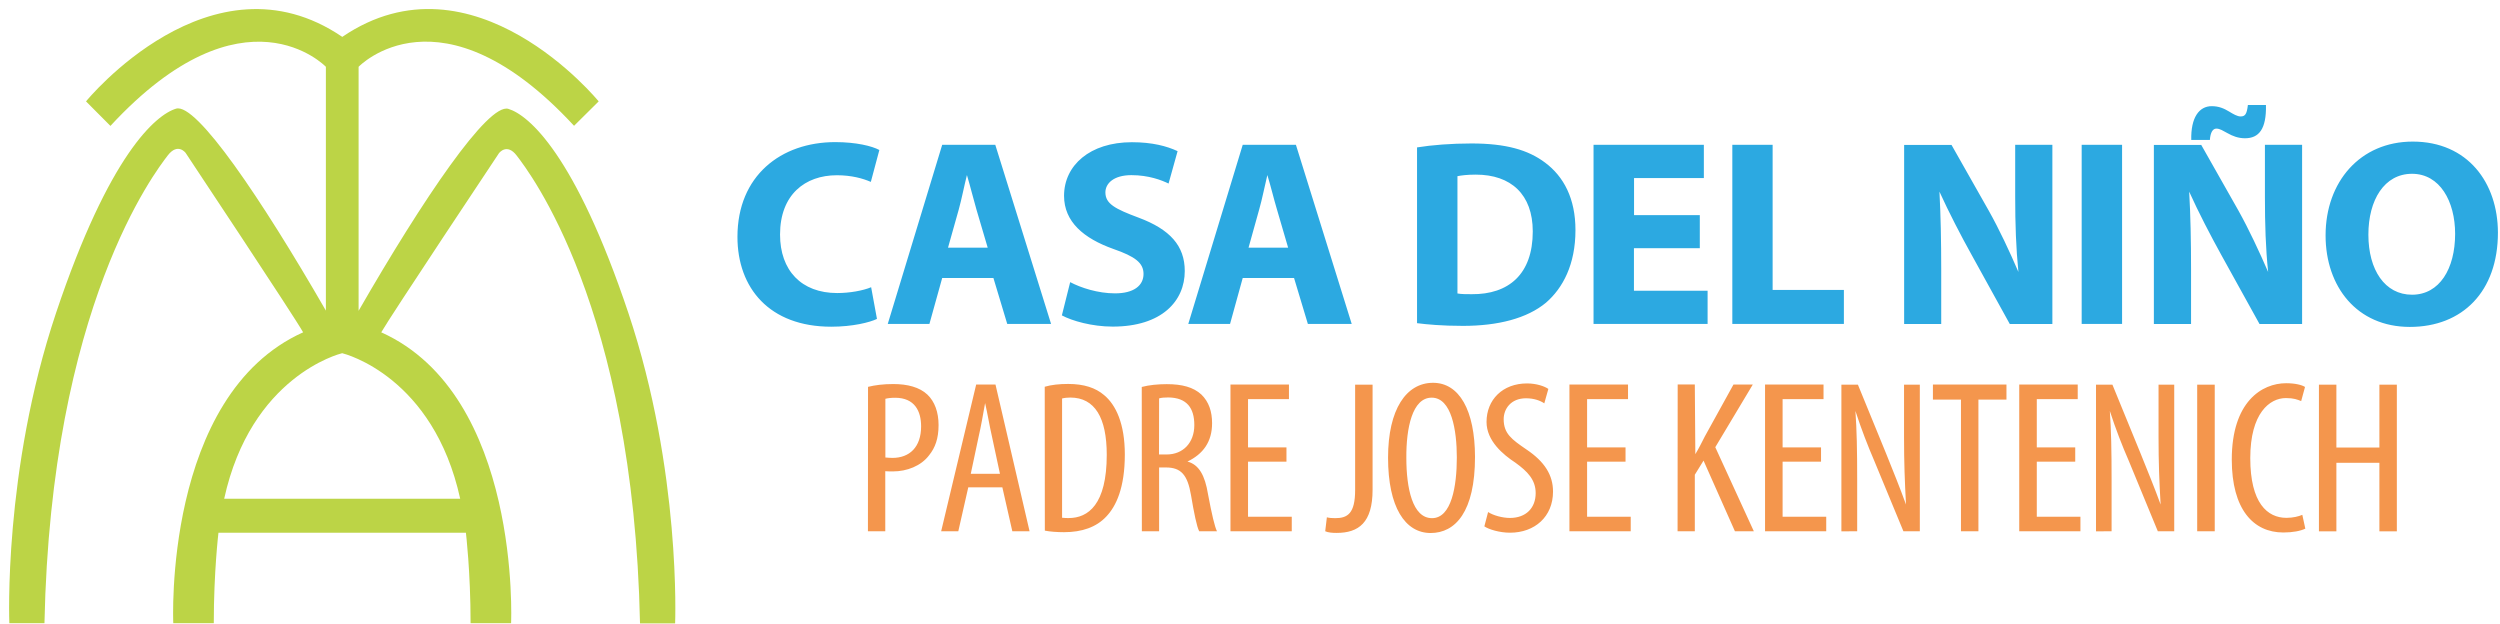
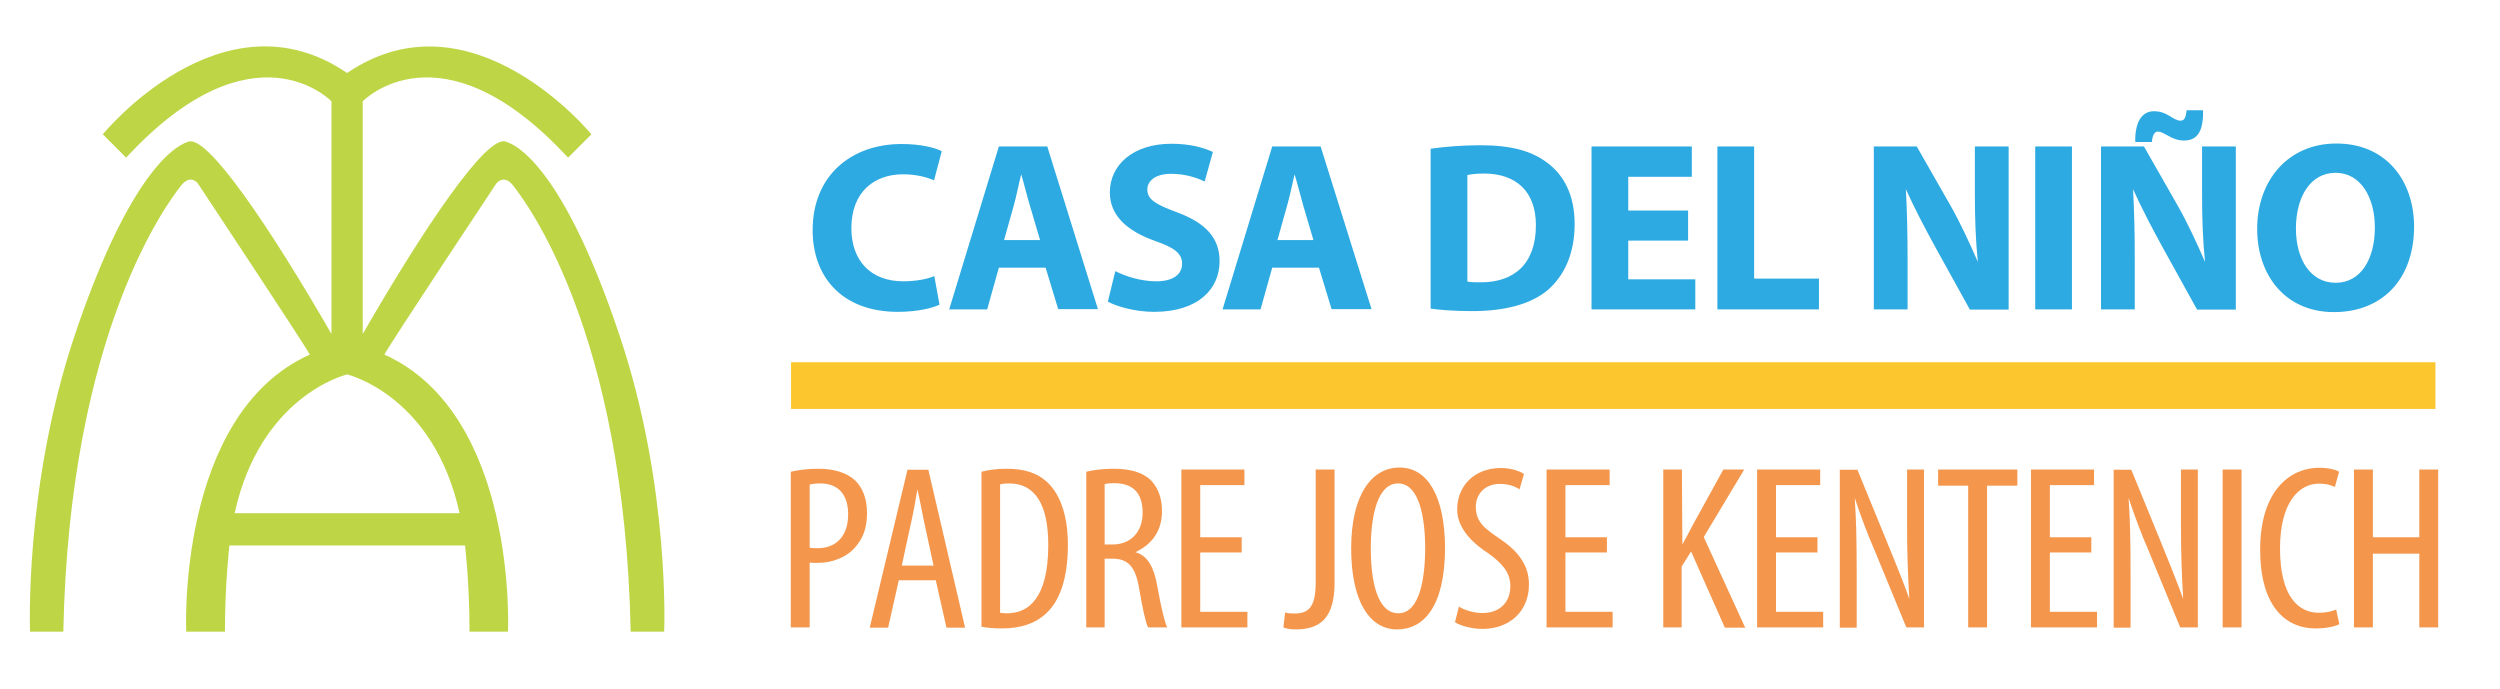
- <svg xmlns="http://www.w3.org/2000/svg" version="1.1" id="Layer_1" x="0px" y="0px" viewBox="0 0 2406.6 600" style="enable-background:new 0 0 2406.6 600;" xml:space="preserve">
+ <svg xmlns="http://www.w3.org/2000/svg" version="1.1" id="Layer_1" x="0px" y="0px" viewBox="0 0 1006.9 277.5" style="enable-background:new 0 0 1006.9 277.5;" xml:space="preserve">
  <style type="text/css">
- 	.st0{fill:#2CA9E1;}
- 	.st1{fill:#BCD446;}
- 	.st2{fill:#F4964D;}
+ 	.st0{fill-rule:evenodd;clip-rule:evenodd;fill:#2DAAE1;}
+ 	.st1{fill-rule:evenodd;clip-rule:evenodd;fill:#FBC62E;}
+ 	.st2{fill:#BED546;}
+ 	.st3{fill-rule:evenodd;clip-rule:evenodd;fill:#F4964C;}
</style>
  <g>
-     <path class="st0" d="M838.6,276.5c-7.9,3.3-20.7,5.6-32.7,5.6c-34.5,0-55-21.8-55-56.3c0-38.4,24.1-57.1,54.7-57.1   c14.2,0,25.1,3.1,32.7,6.4l8.2-30.7c-7-3.8-22.3-7.6-42.5-7.6c-52.2,0-94.1,32.4-94.1,91.2c0,49.2,30.7,86.5,90.3,86.5   c20.7,0,37.2-4.2,44-7.5L838.6,276.5 M956.3,267.6l13.3,44.2h42.2l-53.7-172.4H907l-52.4,172.4h40.1l12.3-44.2H956.3z M912.6,238.4   l10.3-36.6c2.8-10,5.3-23,7.9-33.3c3.1,10.3,6.2,23,9.2,33.3l10.8,36.6L912.6,238.4L912.6,238.4z M1022.2,303.6   c9.8,5.3,29.1,10.8,48.9,10.8c47.3,0,69.4-24.6,69.4-53.5c0-24.3-14.2-40.1-44.5-51.4c-22.5-8.4-31.9-13.3-31.9-24.3   c0-8.7,8.1-16.6,25-16.6c16.6,0,29.1,4.8,35.8,8.1l8.7-31.2c-10.3-4.8-24.3-8.6-44-8.6c-40.4,0-65.3,22.3-65.3,51.6   c0,25,18.9,41,47.6,51.2c20.7,7.2,28.9,13.3,28.9,24c0,11.3-9.5,18.7-27.4,18.7c-16.6,0-33-5.4-43.2-10.8L1022.2,303.6z    M1245.7,267.6l13.3,44.2h42.2l-53.7-172.4h-51.2l-52.4,172.4h40.2l12.2-44.2H1245.7z M1201.9,238.4l10.2-36.6   c2.9-10,5.4-23,7.9-33.3c3.2,10.3,6.2,23,9.3,33.3l10.7,36.6L1201.9,238.4L1201.9,238.4z M1364.1,311.1c9.4,1.2,24.1,2.6,44.2,2.6   c33.8,0,61.7-7.2,79.9-22.3c16.3-14.1,28.4-36.8,28.4-69.9c0-30.4-11.3-51.6-29.3-65c-16.4-12.3-37.9-18.4-70.8-18.4   c-19.5,0-38.2,1.5-52.4,3.8V311.1z M1403,169.6c3.3-0.7,9.2-1.5,17.7-1.5c33.8,0,54.8,19,54.8,54.7c0,41.3-23.3,60.7-58.8,60.4   c-4.6,0-10.3,0-13.7-0.7L1403,169.6L1403,169.6z M1636.4,207.1h-63.4v-35.7h67.2v-32H1534v172.4h109.8v-31.9h-70.9v-41h63.4V207.1z    M1667.5,311.8h107.5v-32.7h-68.6V139.4h-38.8v172.4H1667.5z M1868.7,311.8v-51.9c0-28.1-0.5-52.4-1.7-75.4   c9.2,20.2,20.7,42.4,31,60.9l36.7,66.5h41V139.4h-35.8v50.1c0,26.2,0.8,49.5,3.1,72.3c-8.4-19.5-18.4-41-28.6-59.1l-35.8-63.2   h-45.6v172.4H1868.7z M2003.9,311.8h38.9V139.4h-38.9V311.8z M2109.2,311.8v-51.9c0-28.1-0.5-52.4-1.8-75.4   c9.1,20.2,20.7,42.4,30.9,60.9l36.8,66.5h41V139.4h-35.8v50.1c0,26.2,0.7,49.5,3.1,72.3c-8.5-19.5-18.5-41-28.6-59.1l-35.8-63.2   h-45.6v172.4H2109.2z M2127.3,134.8c0.5-7.4,2.9-11,6.2-11c3.6,0,6.4,2.1,11,4.5c4.6,2.6,10,4.8,16.6,4.8c13.5,0,20.7-8.9,20.2-32   h-17.4c-1,8.7-2.6,11-7,11c-3.2,0-7.1-2.3-11.2-4.8c-4.8-2.9-9.8-5.1-16.6-5.1c-12.2,0-20.2,11-19.7,32.5h18V134.8z M2322.6,136.3   c-50.6,0-83.9,38.7-83.9,90.3c0,49.4,30.2,88.1,81.1,88.1c50.7,0,84.8-34.1,84.8-90.8C2404.5,176,2375.6,136.3,2322.6,136.3z    M2321.9,167.3c26.9,0,41.5,26.6,41.5,57.8c0,33.6-15,58.6-41.5,58.6c-26.1,0-42-23.8-42-57.8   C2279.9,192.4,2295.3,167.3,2321.9,167.3z" />
-     <path class="st1" d="M9,599.9c0,0-6.1-146.4,45-298.8c51.1-152.5,96-190.6,115.5-196.5c19.5-5.9,82,86.5,144.2,194.4V64.3   c0,0-78.7-82.3-207.4,56.9L82.8,97.6c0,0,120.5-147.9,246.7-62.1c126.2-85.9,246.8,62.1,246.8,62.1l-23.7,23.5   C423.9-18.1,345.2,64.3,345.2,64.3v234.9c62.1-107.9,124.7-200.3,144.2-194.4c19.5,5.9,64.4,44,115.5,196.5   c51,152.4,45,298.8,45,298.8h-33.8c-6.3-305.2-107-435-118.6-450.2c-9.6-12.7-17.2-2.4-17.2-2.4S375.1,305.5,367,319.9   c134.9,60.7,125,280,125,280h-39c0-49.7-4.5-87.1-4.5-87.1H210.3c0,0-4.5,37.4-4.5,87.1h-39c0,0-9.9-219.3,125-280   c-8-14.5-113.1-172.7-113.1-172.7s-7.5-10.2-17.2,2.4C149.8,164.9,49.1,294.8,42.8,599.9H9 M329.4,340   c-2.9,0.7-87.8,22.5-113.6,140.1H443C417.2,362.6,332.3,340.7,329.4,340z" />
-     <path class="st2" d="M835.5,511.4h16.7v-57.8c2.4,0.2,4.6,0.2,7.5,0.2c13.2,0,27-5.2,34.8-15.7c5.7-7.1,9-15.9,9-28.9   c0-12.4-3.7-22.6-10.7-29.3c-7.6-7.2-19.3-10.2-32.8-10.2c-9.6,0-17.6,1-24.4,2.7L835.5,511.4 M852.3,383.9c2.2-0.6,5.5-1,9.4-1   c18.9,0,25,13,25,27.5c0,20.1-11.2,30.4-27.6,30.4c-2.9,0-4.9-0.3-6.8-0.4V383.9z M964.9,469.1l9.6,42.3h16.6l-32.8-141.2h-18.6   L906,511.4h16.5l9.6-42.3H964.9z M934.5,456.1l7.6-35.9c2.2-9.4,4.3-21.5,6.2-32.2c2.4,10.5,4.3,22.2,6.6,32.2l7.7,35.9H934.5z    M1005.8,510.8c4.8,1,11.8,1.5,18.5,1.5c17.2,0,31.1-4.8,40.7-15.1c9.4-9.9,17.8-27.5,17.8-59.7c0-29.6-8.6-47.8-20-57.2   c-8.1-6.9-19.1-10.7-34.6-10.7c-8.3,0-16.2,0.8-22.5,2.7L1005.8,510.8L1005.8,510.8z M1022.4,383.6c2.2-0.6,5.3-0.9,7.9-0.9   c23.7,0,35.1,19.5,35.1,55.1c0,47.9-17.9,60.9-36.6,60.9c-1.6,0-4,0-6.4-0.3L1022.4,383.6L1022.4,383.6z M1099.2,511.4h16.6v-61.4   h6.6c14.5,0,20.8,7.1,24.1,26.6c2.9,17.2,5.6,30.6,7.9,34.8h17.1c-2.2-4.4-5-16.4-8.6-35.6c-3-18.4-8.8-28.5-19.8-31.5   c15-7.2,23.7-18.9,23.7-36.9c0-11.1-3-20.5-10.3-27.6c-7.7-7.1-18.6-10-33.3-10c-8.3,0-17.1,0.8-24.1,2.7L1099.2,511.4   L1099.2,511.4z M1115.8,383.5c2.2-0.7,5.5-0.9,8.9-0.9c17.9,0.2,25,10.3,25,26.6c0,16.9-10.7,28.3-26.7,28.3h-7.3L1115.8,383.5   L1115.8,383.5z M1238.4,430.7h-37v-46.5h39.4v-14h-56.3v141.2h59v-14h-42.1v-53h37V430.7z M1304.5,471.8c0,22.4-7.2,27-19.1,27   c-3.1,0-5.9-0.2-8.1-0.8l-1.6,13.4c2.9,1.3,6.8,1.6,11,1.6c21.2,0,34.6-9.9,34.6-41.5V370.3h-16.8L1304.5,471.8L1304.5,471.8z    M1379.5,368.5c-25.7,0-43.3,25.4-43.3,72.1c0,47.6,16.4,72.5,41,72.5c23.8,0,42.7-20.4,42.7-73.3   C1419.8,394.8,1404.7,368.5,1379.5,368.5z M1378.2,382.8c19.1,0,24.2,31.3,24.2,57.6c0,27.6-5.1,58.4-23.9,58.4s-24.7-28.9-24.7-58   C1353.6,412.1,1359.5,382.8,1378.2,382.8z M1428.9,506.7c4.2,2.9,14.6,6.1,24.7,6.1c23.7,0,41.4-15.3,41.4-39.6   c0-15.7-7.9-28.7-25.7-40.6c-14-9.6-21.8-15.1-21.8-29.1c0-9.7,6.8-20.1,21.5-20.1c7.7,0,13.9,2.3,17.6,4.9l3.9-13.9   c-3.5-2.5-11.4-5.3-20.5-5.3c-23.5,0-39,15.7-39,37.1c0,18.2,16,31.5,27.8,39.2c11.6,8.4,19.5,16.4,19.5,29.3   c0,14.2-9.2,23.9-24.8,23.9c-7.2,0-16.2-2.5-21-5.7L1428.9,506.7z M1564.8,430.7h-37v-46.5h39.4v-14h-56.4v141.2h59v-14h-42v-53h37   V430.7z M1614.9,511.4h16.6V457l8.4-13.6l30.2,68h18.2l-37.1-80.9l36.1-60.3h-18.6l-27.6,50c-2.8,5.5-5.6,11.2-9.1,17l-0.5-67.1   H1615L1614.9,511.4L1614.9,511.4z M1753,430.7h-37v-46.5h39.4v-14h-56.3v141.2h58.9v-14h-42v-53h37V430.7z M1787.8,511.4v-48.8   c0-30.2-0.4-48.2-1.7-67c5.7,17.6,12,33.7,18.1,47.9l28.1,67.9h15.8V370.3h-15.2v50.5c0,24.5,0.7,42.7,1.9,64.9   c-5.5-15.3-13.1-34-19.2-49.2l-27.1-66.2h-15.9v141.2L1787.8,511.4L1787.8,511.4z M1887.7,511.4h16.8V384.7h27v-14.5h-70.8v14.5h27   V511.4z M1997.7,430.7h-37v-46.5h39.4v-14h-56.3v141.2h58.9v-14h-42v-53h37V430.7z M2032.7,511.4v-48.8c0-30.2-0.4-48.2-1.7-67   c5.7,17.6,12,33.7,18.2,47.9l28,67.9h15.8V370.3h-15.1v50.5c0,24.5,0.7,42.7,2,64.9c-5.5-15.3-13.2-34-19.3-49.2l-27.1-66.2h-15.8   v141.2L2032.7,511.4L2032.7,511.4z M2115.1,511.4h16.9V370.3h-16.9V511.4z M2216.3,495.6c-3.5,1.5-8.9,2.9-15.3,2.9   c-18.3,0-34.8-14.2-34.8-57.5c0-43.2,18.6-57.8,34.3-57.8c7.7,0,11.2,1.5,14.7,2.9l3.7-13.6c-2.9-1.9-9.4-3.6-18.2-3.6   c-23.4,0-52.3,17.9-52.3,73.5c0,48,20.8,70.2,49.6,70.2c9.2,0,16.6-1.5,21.2-3.7L2216.3,495.6z M2232.3,370.3v141.2h16.8v-66h41.4   v66h16.8V370.3h-16.8v60.5h-41.4v-60.5H2232.3z" />
+     <path class="st0" d="M376.3,111.2c-3,1.3-7.9,2.1-12.5,2.1c-13.1,0-20.9-8.3-20.9-21.4c0-14.6,9.2-21.7,20.8-21.7   c5.4,0,9.6,1.2,12.5,2.4l3.1-11.7c-2.6-1.4-8.5-2.9-16.2-2.9c-19.9,0-35.8,12.4-35.8,34.7c0,18.7,11.7,32.9,34.4,32.9   c7.9,0,14.1-1.6,16.7-2.9L376.3,111.2 M421.1,107.7l5.1,16.8h16L421.8,59h-19.5l-20,65.6h15.3l4.7-16.8H421.1z M404.4,96.7   l3.9-13.9c1.1-3.8,2-8.8,3-12.6c1.2,3.9,2.3,8.7,3.5,12.6l4.1,13.9H404.4z M446.2,121.5c3.7,2,11.1,4.1,18.6,4.1   c18,0,26.4-9.4,26.4-20.4c0-9.2-5.4-15.3-16.9-19.6c-8.6-3.2-12.2-5.1-12.2-9.3c0-3.3,3.1-6.3,9.5-6.3c6.3,0,11.1,1.9,13.6,3.1   l3.3-11.9c-3.9-1.8-9.3-3.3-16.7-3.3c-15.4,0-24.8,8.5-24.8,19.6c0,9.5,7.2,15.6,18.1,19.5c7.9,2.7,11,5.1,11,9.2   c0,4.3-3.6,7.1-10.4,7.1c-6.3,0-12.6-2.1-16.5-4.1L446.2,121.5z M531.2,107.7l5.1,16.8h16.1L531.9,59h-19.5l-20,65.6h15.3l4.7-16.8   H531.2z M514.5,96.7l3.9-13.9c1.1-3.8,2.1-8.8,3-12.6c1.2,3.9,2.4,8.7,3.5,12.6l4.1,13.9H514.5z M576.2,124.3c3.6,0.5,9.2,1,16.8,1   c12.9,0,23.5-2.7,30.4-8.5c6.2-5.4,10.8-14,10.8-26.6c0-11.6-4.3-19.7-11.1-24.7c-6.2-4.7-14.4-7-26.9-7c-7.4,0-14.5,0.6-20,1.4   V124.3z M591,70.5c1.3-0.3,3.5-0.6,6.7-0.6c12.9,0,20.9,7.2,20.9,20.8c0,15.7-8.9,23.1-22.4,23c-1.7,0-3.9,0-5.2-0.3V70.5z    M679.9,84.8h-24.1V71.2h25.6V59h-40.4v65.6h41.8v-12.1h-27V96.9h24.1V84.8z M691.7,124.6h40.9v-12.4h-26.1V59h-14.8V124.6z    M768.3,124.6v-19.7c0-10.7-0.2-20-0.7-28.7c3.5,7.7,7.9,16.1,11.8,23.2l14,25.3H809V59h-13.6V78c0,10,0.3,18.8,1.2,27.5   c-3.2-7.4-7-15.6-10.9-22.5L772,59h-17.3v65.6H768.3z M819.7,124.6h14.8V59h-14.8V124.6z M859.8,124.6v-19.7   c0-10.7-0.2-20-0.7-28.7c3.5,7.7,7.9,16.1,11.8,23.2l14,25.3h15.6V59h-13.6V78c0,10,0.3,18.8,1.2,27.5c-3.2-7.4-7-15.6-10.9-22.5   L863.5,59h-17.3v65.6H859.8z M866.7,57.2c0.2-2.8,1.1-4.2,2.4-4.2c1.4,0,2.4,0.8,4.2,1.7c1.7,1,3.8,1.9,6.3,1.9   c5.2,0,7.9-3.4,7.7-12.2h-6.6c-0.4,3.3-1,4.2-2.6,4.2c-1.2,0-2.7-0.9-4.3-1.9c-1.8-1.1-3.7-1.9-6.3-1.9c-4.7,0-7.7,4.2-7.5,12.4   H866.7z M941,57.8c-19.3,0-31.9,14.7-31.9,34.4c0,18.8,11.5,33.5,30.9,33.5c19.3,0,32.3-13,32.3-34.6   C972.2,72.9,961.2,57.8,941,57.8z M940.7,69.6c10.2,0,15.8,10.1,15.8,22c0,12.8-5.7,22.3-15.8,22.3c-9.9,0-16-9.1-16-22   C924.8,79.1,930.6,69.6,940.7,69.6z" />
+     <path class="st1" d="M318.6,145.9h662.3v18.8H318.6V145.9z" />
+     <path class="st2" d="M12.1,254.4c0,0-2.4-58.3,17.9-119.1c20.4-60.8,38.3-76,46-78.3c7.8-2.3,32.7,34.5,57.5,77.5V40.8   c0,0-31.4-32.8-82.7,22.7l-9.4-9.4c0,0,48.1-59,98.4-24.7c50.3-34.2,98.4,24.7,98.4,24.7l-9.4,9.4C177.5,8,146.1,40.8,146.1,40.8   v93.7c24.8-43,49.7-79.9,57.5-77.5c7.8,2.3,25.7,17.5,46,78.3c20.4,60.8,17.9,119.1,17.9,119.1h-13.5   C251.6,132.8,211.5,81,206.8,74.9c-3.8-5.1-6.9-1-6.9-1s-41.9,63.1-45.1,68.9c53.8,24.2,49.8,111.6,49.8,111.6h-15.5   c0-19.8-1.8-34.7-1.8-34.7H92.4c0,0-1.8,14.9-1.8,34.7H75c0,0-4-87.4,49.8-111.6c-3.3-5.8-45.1-68.9-45.1-68.9s-3-4.1-6.9,1   c-4.7,6.1-44.8,57.9-47.3,179.5H12.1 M139.8,150.8c-1.2,0.3-35,9-45.3,55.9h90.6C174.8,159.8,141,151.1,139.8,150.8z" />
+     <path class="st3" d="M318.6,252.7h7.5v-26.1c1.1,0.1,2.1,0.1,3.3,0.1c5.9,0,12.1-2.3,15.7-7.1c2.6-3.2,4.1-7.2,4.1-13   c0-5.6-1.7-10.2-4.9-13.2c-3.5-3.2-8.7-4.6-14.8-4.6c-4.4,0-7.9,0.5-11,1.2V252.7 M326.1,195.2c1-0.3,2.5-0.5,4.2-0.5   c8.5,0,11.3,5.9,11.3,12.4c0,9.1-5,13.7-12.4,13.7c-1.3,0-2.2-0.1-3.1-0.2V195.2z M376.9,233.7l4.3,19.1h7.5l-14.8-63.6h-8.4   l-15.2,63.6h7.4l4.3-19.1H376.9z M363.2,227.8l3.5-16.2c1-4.2,2-9.7,2.8-14.5c1.1,4.7,2,10,3,14.5l3.5,16.2H363.2z M395.3,252.4   c2.2,0.5,5.3,0.7,8.4,0.7c7.7,0,14-2.2,18.4-6.8c4.3-4.4,8-12.4,8-26.9c0-13.3-3.9-21.5-9-25.8c-3.6-3.1-8.6-4.8-15.6-4.8   c-3.7,0-7.3,0.4-10.2,1.2V252.4z M402.8,195.1c1-0.3,2.4-0.4,3.6-0.4c10.7,0,15.8,8.8,15.8,24.8c0,21.6-8.1,27.5-16.5,27.5   c-0.7,0-1.8,0-2.9-0.2V195.1z M437.4,252.7h7.5v-27.7h3c6.5,0,9.4,3.2,10.9,12c1.3,7.7,2.6,13.8,3.6,15.7h7.7   c-1-2-2.3-7.4-3.9-16.1c-1.4-8.3-4-12.8-8.9-14.2c6.7-3.2,10.7-8.5,10.7-16.6c0-5-1.4-9.2-4.6-12.5c-3.5-3.2-8.4-4.5-15-4.5   c-3.8,0-7.7,0.4-10.9,1.2V252.7z M444.9,195c1-0.3,2.5-0.4,4-0.4c8.1,0.1,11.3,4.6,11.3,12c0,7.6-4.8,12.7-12,12.7h-3.3V195z    M500.1,216.4h-16.7v-21h17.8v-6.3h-25.4v63.6h26.6v-6.3h-19v-23.9h16.7V216.4z M529.9,234.9c0,10.1-3.3,12.2-8.6,12.2   c-1.4,0-2.7-0.1-3.7-0.4l-0.7,6c1.3,0.6,3.1,0.8,5,0.8c9.6,0,15.6-4.4,15.6-18.7v-45.7h-7.6V234.9z M563.7,188.3   c-11.5,0-19.5,11.4-19.5,32.5c0,21.4,7.4,32.7,18.5,32.7c10.7,0,19.3-9.2,19.3-33C581.9,200.1,575.1,188.3,563.7,188.3z    M563.1,194.7c8.6,0,10.9,14.1,10.9,26c0,12.5-2.3,26.3-10.8,26.3c-8.5,0-11.1-13-11.1-26.1C552.1,208,554.7,194.7,563.1,194.7z    M586,250.6c1.9,1.3,6.6,2.7,11.1,2.7c10.7,0,18.7-6.9,18.7-17.9c0-7.1-3.6-12.9-11.6-18.3c-6.3-4.3-9.8-6.8-9.8-13.1   c0-4.4,3.1-9.1,9.7-9.1c3.5,0,6.2,1,7.9,2.2l1.8-6.2c-1.6-1.1-5.1-2.4-9.3-2.4c-10.6,0-17.6,7.1-17.6,16.7   c0,8.2,7.2,14.2,12.6,17.7c5.2,3.8,8.8,7.4,8.8,13.2c0,6.4-4.2,10.8-11.2,10.8c-3.3,0-7.3-1.1-9.5-2.6L586,250.6z M647.2,216.4   h-16.7v-21h17.8v-6.3h-25.4v63.6h26.6v-6.3h-19v-23.9h16.7V216.4z M669.8,252.7h7.5v-24.5l3.8-6.1l13.6,30.7h8.2l-16.7-36.5   l16.3-27.2h-8.4l-12.4,22.5c-1.3,2.5-2.6,5-4.1,7.7l-0.2-30.2h-7.5V252.7z M732,216.4h-16.7v-21h17.8v-6.3h-25.4v63.6h26.6v-6.3   h-19v-23.9H732V216.4z M747.8,252.7v-22c0-13.6-0.2-21.7-0.8-30.2c2.6,7.9,5.4,15.2,8.2,21.6l12.6,30.6h7.1v-63.6h-6.8v22.8   c0,11,0.3,19.3,0.9,29.3c-2.4-6.9-5.9-15.3-8.7-22.2l-12.2-29.8h-7.1v63.6H747.8z M792.7,252.7h7.6v-57.1h12.2v-6.5h-31.9v6.5h12.1   V252.7z M842.3,216.4h-16.7v-21h17.8v-6.3H818v63.6h26.6v-6.3h-19v-23.9h16.7V216.4z M858.1,252.7v-22c0-13.6-0.2-21.7-0.8-30.2   c2.6,7.9,5.4,15.2,8.2,21.6l12.6,30.6h7.1v-63.6h-6.8v22.8c0,11,0.3,19.3,0.9,29.3c-2.5-6.9-5.9-15.3-8.7-22.2l-12.2-29.8h-7.1   v63.6H858.1z M895.2,252.7h7.6v-63.6h-7.6V252.7z M940.9,245.5c-1.6,0.7-4,1.3-6.9,1.3c-8.2,0-15.7-6.4-15.7-25.9   c0-19.5,8.4-26.1,15.5-26.1c3.5,0,5.1,0.7,6.6,1.3l1.7-6.1c-1.3-0.8-4.2-1.6-8.2-1.6c-10.5,0-23.6,8-23.6,33.1   c0,21.6,9.4,31.6,22.3,31.6c4.2,0,7.5-0.7,9.6-1.7L940.9,245.5z M948.1,189.1v63.6h7.6V223h18.7v29.7h7.6v-63.6h-7.6v27.3h-18.7   v-27.3H948.1z" />
  </g>
</svg>
